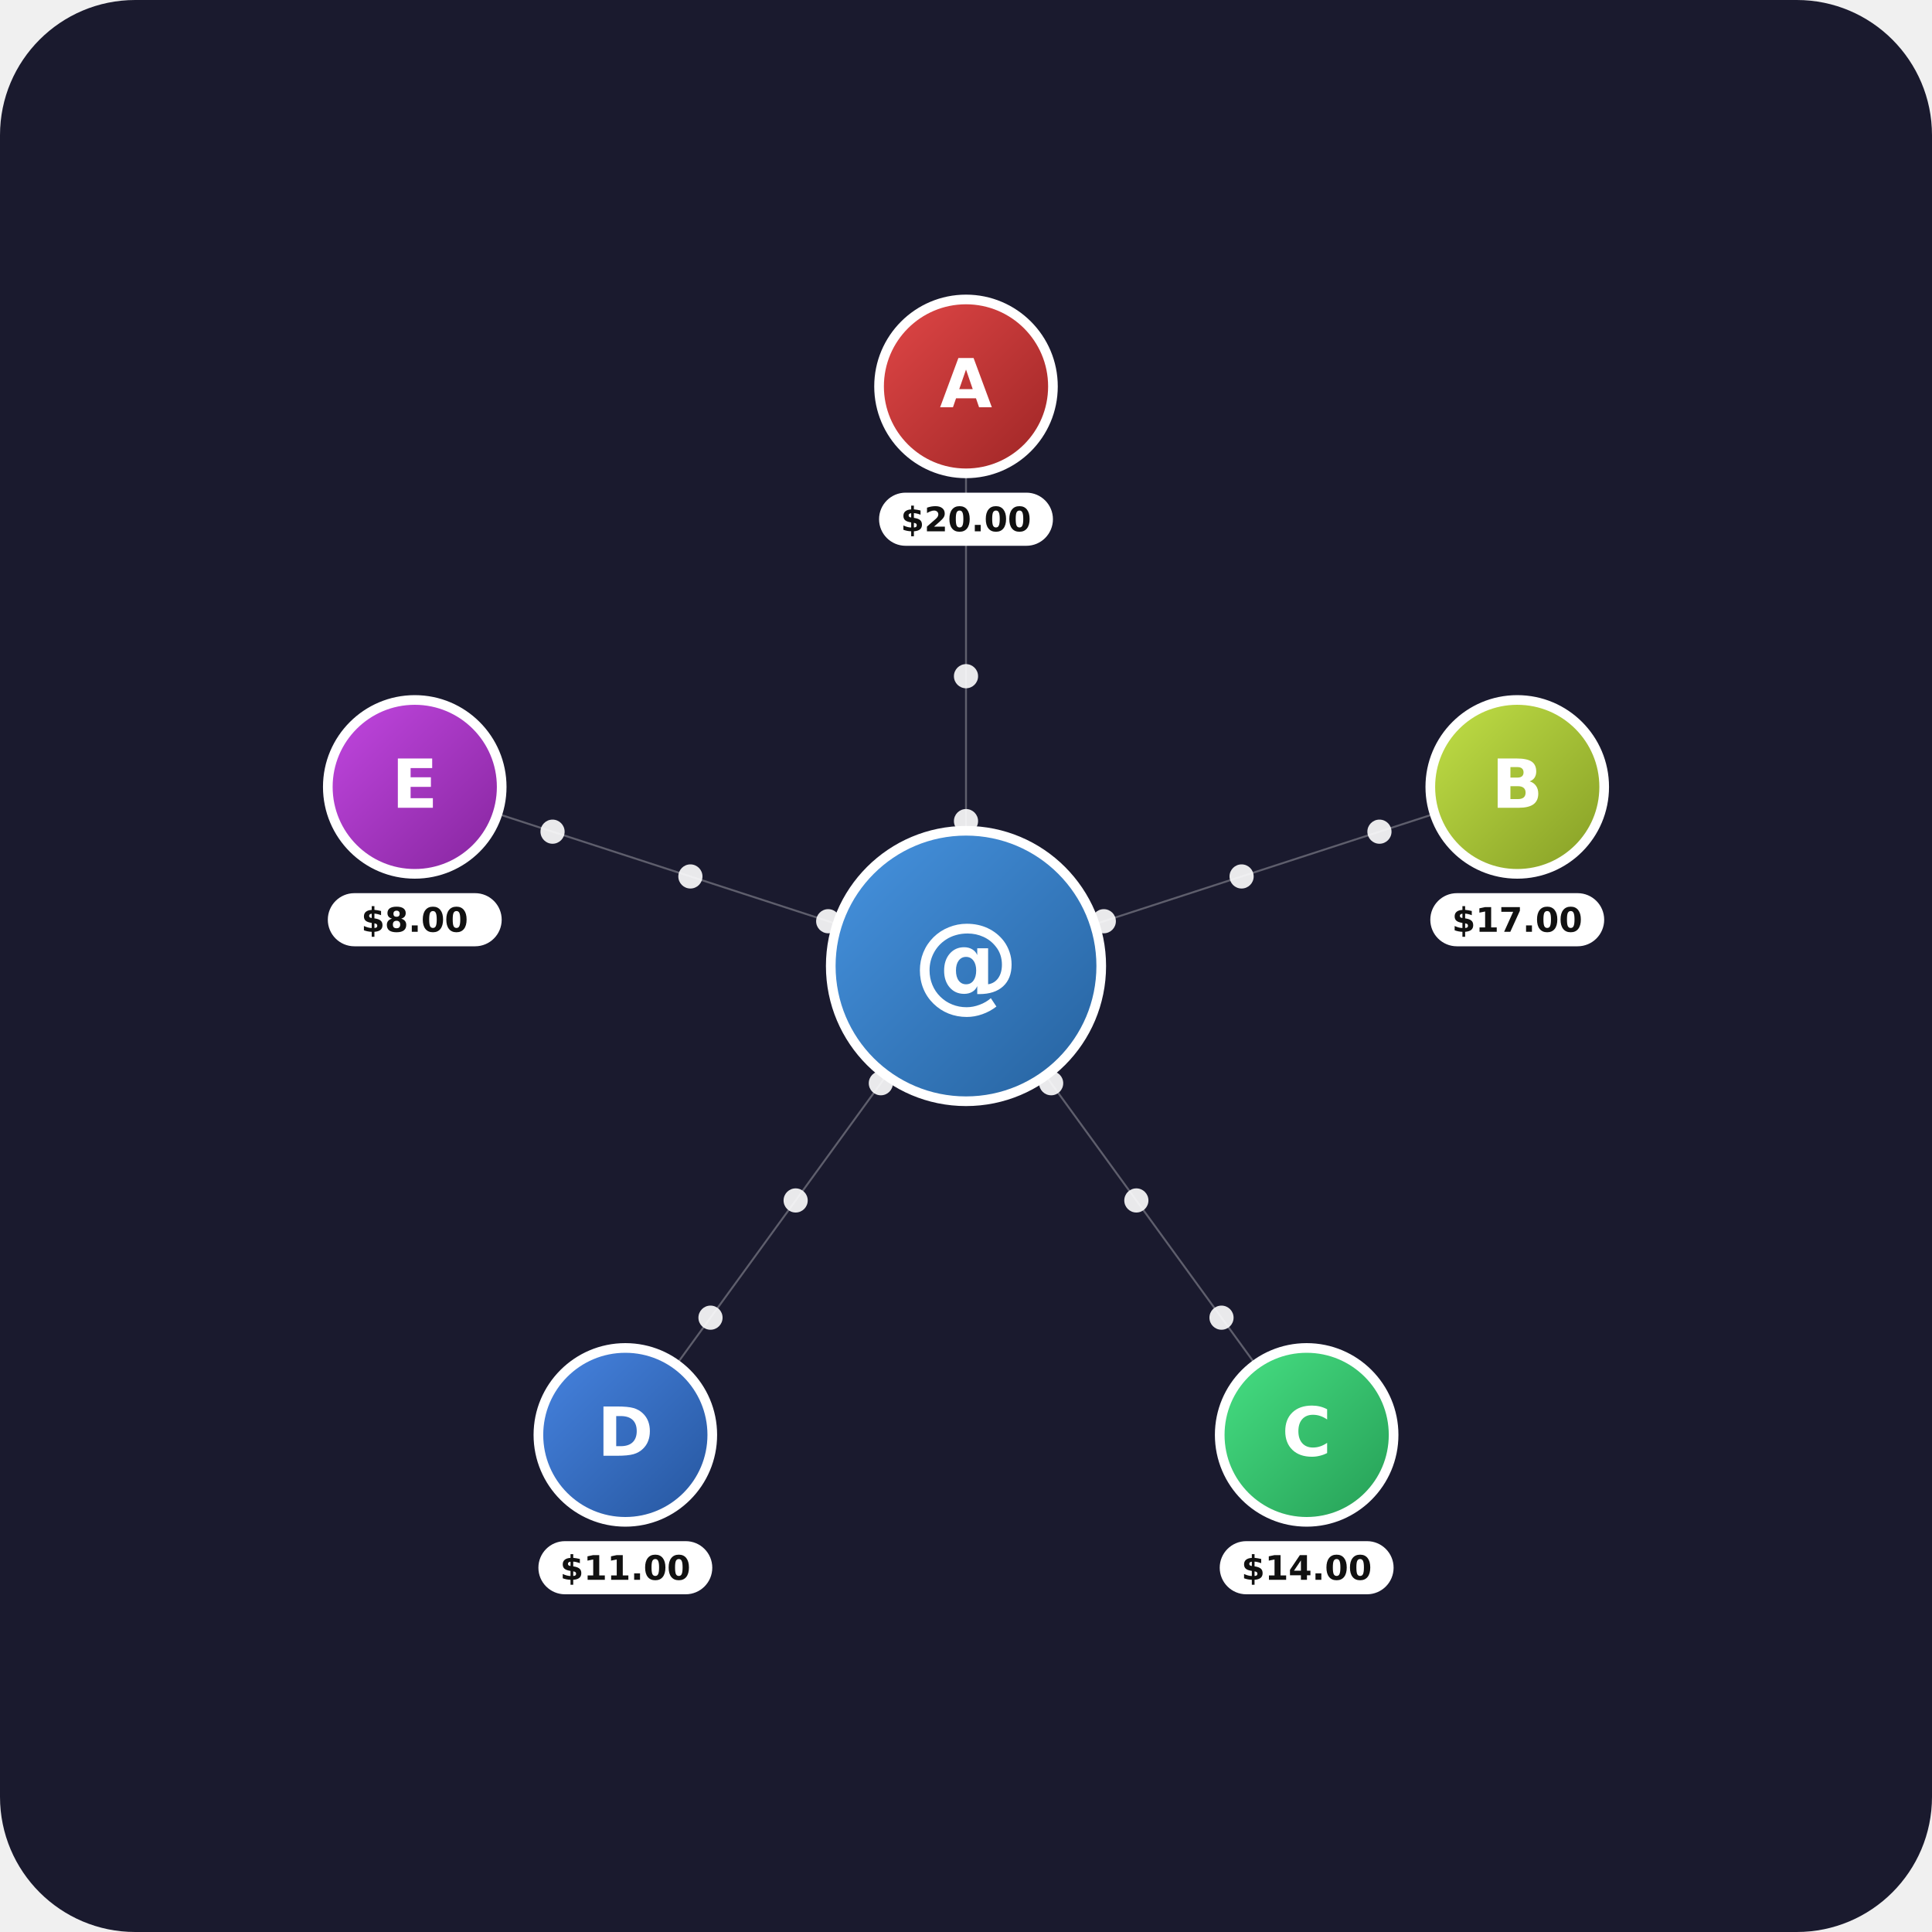
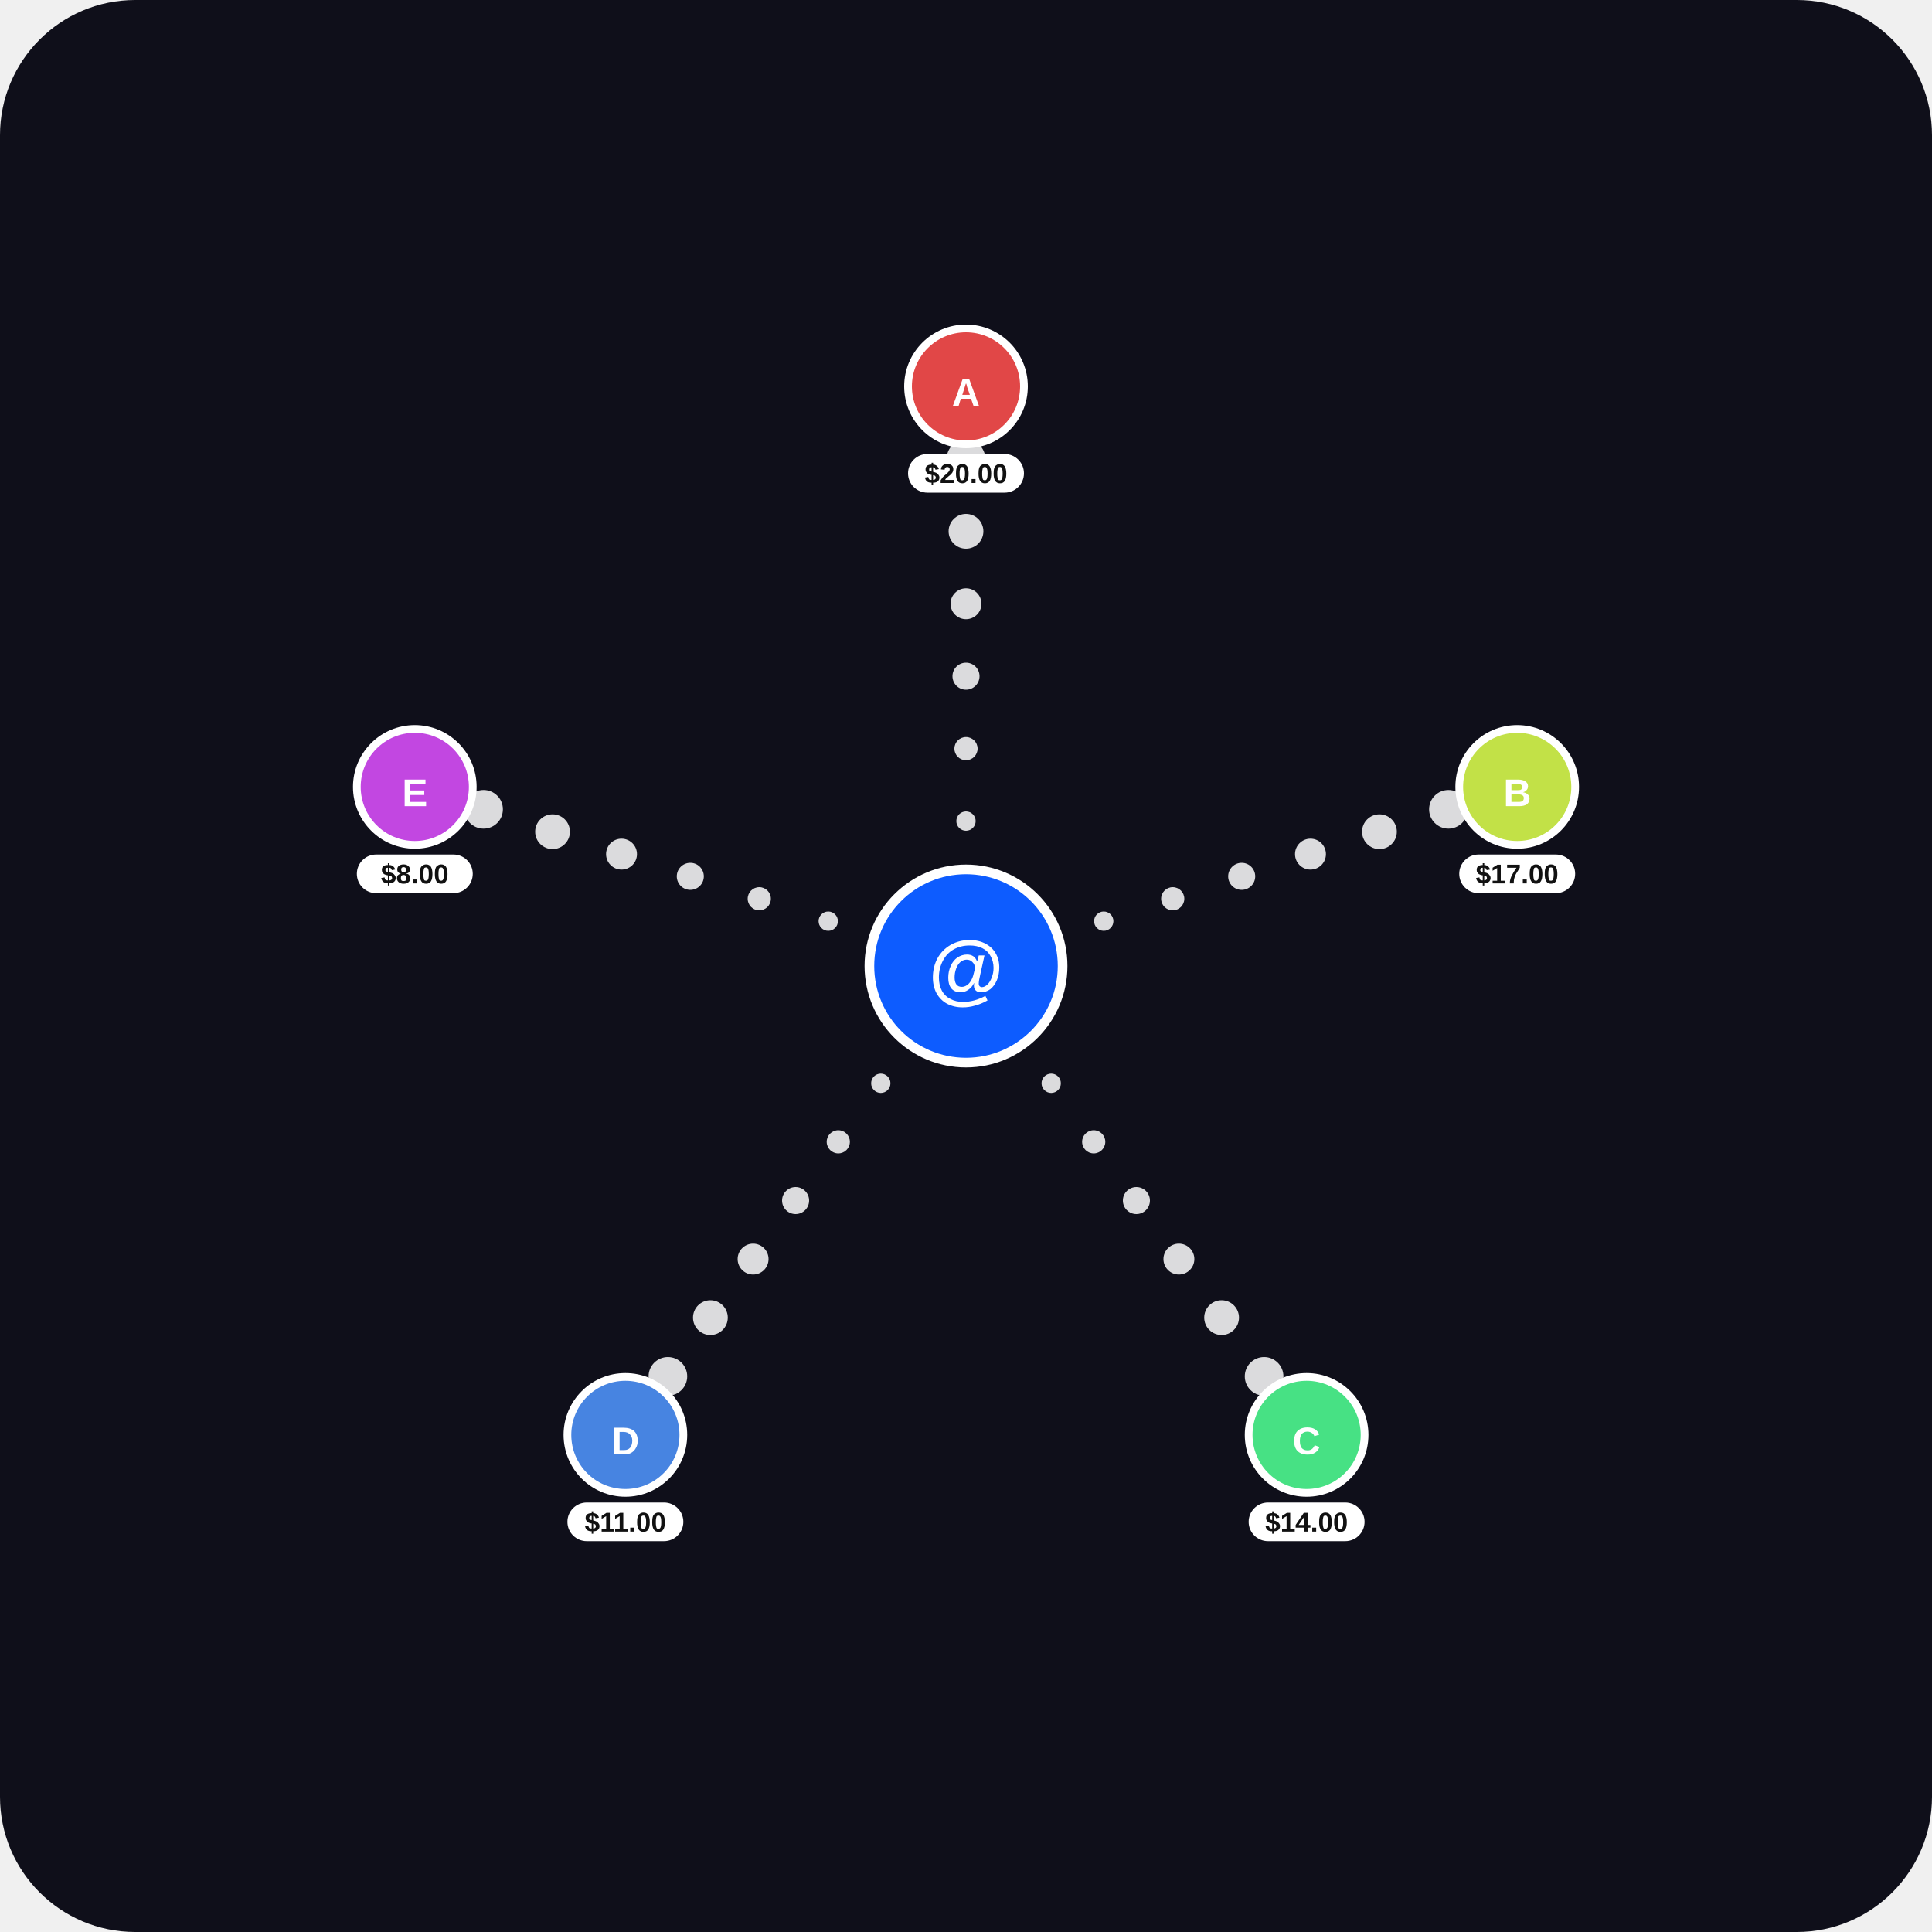
- <svg xmlns="http://www.w3.org/2000/svg" viewBox="0 0 400 400" width="400" height="400">
-   <defs>
-     <linearGradient id="grad-sheen" x1="0%" y1="0%" x2="100%" y2="0%">
-       <stop offset="0" stop-color="#888" />
-       <stop offset="0.5" stop-color="#fff" />
-       <stop offset="1" stop-color="#888" />
-     </linearGradient>
-     <linearGradient id="grad-copper" x1="0%" y1="0%" x2="100%" y2="0%">
-       <stop offset="0" stop-color="#7A3F1D" />
-       <stop offset="0.5" stop-color="#FFD8B5" />
-       <stop offset="1" stop-color="#7A3F1D" />
-     </linearGradient>
-     <linearGradient id="grad-gold-wire" x1="0%" y1="0%" x2="100%" y2="0%">
-       <stop offset="0" stop-color="#7A5800" />
-       <stop offset="0.5" stop-color="#FFF6B0" />
-       <stop offset="1" stop-color="#7A5800" />
-     </linearGradient>
-     <linearGradient id="grad-sunset" x1="0%" y1="0%" x2="100%" y2="0%">
-       <stop offset="0" stop-color="#FF6B35" />
-       <stop offset="1" stop-color="#FFD700" />
-     </linearGradient>
-     <linearGradient id="grad-ocean" x1="0%" y1="0%" x2="100%" y2="0%">
-       <stop offset="0" stop-color="#0077B6" />
-       <stop offset="1" stop-color="#90E0EF" />
-     </linearGradient>
-     <linearGradient id="grad-fire" x1="0%" y1="0%" x2="100%" y2="0%">
-       <stop offset="0" stop-color="#FF0000" />
-       <stop offset="1" stop-color="#FFD700" />
-     </linearGradient>
-     <linearGradient id="grad-forest" x1="0%" y1="0%" x2="100%" y2="0%">
-       <stop offset="0" stop-color="#0F5132" />
-       <stop offset="1" stop-color="#6EE7B7" />
-     </linearGradient>
-     <linearGradient id="grad-candy" x1="0%" y1="0%" x2="100%" y2="0%">
-       <stop offset="0" stop-color="#FF1493" />
-       <stop offset="1" stop-color="#7C3AED" />
-     </linearGradient>
-     <linearGradient id="grad-rainbow" x1="0%" y1="0%" x2="100%" y2="0%">
-       <stop offset="0" stop-color="#FF0000" />
-       <stop offset="0.33" stop-color="#FFFF00" />
-       <stop offset="0.66" stop-color="#00FF00" />
-       <stop offset="1" stop-color="#9D4EDD" />
-     </linearGradient>
-     <linearGradient id="grad-synthwave" x1="0%" y1="0%" x2="100%" y2="0%">
-       <stop offset="0" stop-color="#FF006E" />
-       <stop offset="0.5" stop-color="#8338EC" />
-       <stop offset="1" stop-color="#3A86FF" />
-     </linearGradient>
-     <linearGradient id="grad-aurora" x1="0%" y1="0%" x2="100%" y2="0%">
-       <stop offset="0" stop-color="#00F5D4" />
-       <stop offset="0.5" stop-color="#00BBF9" />
-       <stop offset="1" stop-color="#9B5DE5" />
-     </linearGradient>
-     <linearGradient id="grad-gold" x1="0%" y1="0%" x2="100%" y2="0%">
-       <stop offset="0" stop-color="#FFF6B0" />
-       <stop offset="0.5" stop-color="#E8C66B" />
-       <stop offset="1" stop-color="#B8860B" />
-     </linearGradient>
-     <linearGradient id="grad-cosmic" x1="0%" y1="0%" x2="100%" y2="0%">
-       <stop offset="0" stop-color="#10002B" />
-       <stop offset="0.5" stop-color="#9D4EDD" />
-       <stop offset="1" stop-color="#FF61DC" />
-     </linearGradient>
-     <filter id="glow-cyan" x="-50%" y="-50%" width="200%" height="200%">
-       <feGaussianBlur stdDeviation="2.5" result="b" />
-       <feMerge>
-         <feMergeNode in="b" />
-         <feMergeNode in="SourceGraphic" />
-       </feMerge>
-     </filter>
-     <filter id="glow-magenta" x="-50%" y="-50%" width="200%" height="200%">
-       <feGaussianBlur stdDeviation="2.5" result="b" />
-       <feMerge>
-         <feMergeNode in="b" />
-         <feMergeNode in="SourceGraphic" />
-       </feMerge>
-     </filter>
-     <filter id="glow-green" x="-50%" y="-50%" width="200%" height="200%">
-       <feGaussianBlur stdDeviation="2.5" result="b" />
-       <feMerge>
-         <feMergeNode in="b" />
-         <feMergeNode in="SourceGraphic" />
-       </feMerge>
-     </filter>
-     <filter id="glow-gold" x="-50%" y="-50%" width="200%" height="200%">
-       <feGaussianBlur stdDeviation="2.5" result="b" />
-       <feMerge>
-         <feMergeNode in="b" />
-         <feMergeNode in="SourceGraphic" />
-       </feMerge>
-     </filter>
-     <filter id="glow-purple" x="-50%" y="-50%" width="200%" height="200%">
-       <feGaussianBlur stdDeviation="2.5" result="b" />
-       <feMerge>
-         <feMergeNode in="b" />
-         <feMergeNode in="SourceGraphic" />
-       </feMerge>
-     </filter>
-     <filter id="glow-orange" x="-50%" y="-50%" width="200%" height="200%">
-       <feGaussianBlur stdDeviation="2.5" result="b" />
-       <feMerge>
-         <feMergeNode in="b" />
-         <feMergeNode in="SourceGraphic" />
-       </feMerge>
-     </filter>
-     <filter id="glow-red" x="-50%" y="-50%" width="200%" height="200%">
-       <feGaussianBlur stdDeviation="2.5" result="b" />
-       <feMerge>
-         <feMergeNode in="b" />
-         <feMergeNode in="SourceGraphic" />
-       </feMerge>
-     </filter>
-     <filter id="glow-blue" x="-50%" y="-50%" width="200%" height="200%">
-       <feGaussianBlur stdDeviation="2.5" result="b" />
-       <feMerge>
-         <feMergeNode in="b" />
-         <feMergeNode in="SourceGraphic" />
-       </feMerge>
-     </filter>
-     <filter id="glow-pink" x="-50%" y="-50%" width="200%" height="200%">
-       <feGaussianBlur stdDeviation="2.5" result="b" />
-       <feMerge>
-         <feMergeNode in="b" />
-         <feMergeNode in="SourceGraphic" />
-       </feMerge>
-     </filter>
-     <filter id="glow-lime" x="-50%" y="-50%" width="200%" height="200%">
-       <feGaussianBlur stdDeviation="2.5" result="b" />
-       <feMerge>
-         <feMergeNode in="b" />
-         <feMergeNode in="SourceGraphic" />
-       </feMerge>
-     </filter>
-     <filter id="glow-soft" x="-50%" y="-50%" width="200%" height="200%">
-       <feGaussianBlur stdDeviation="4" result="b" />
-       <feMerge>
-         <feMergeNode in="b" />
-         <feMergeNode in="SourceGraphic" />
-       </feMerge>
-     </filter>
-     <filter id="glow-inner" x="-50%" y="-50%" width="200%" height="200%">
-       <feGaussianBlur stdDeviation="1.5" result="b" />
-       <feMerge>
-         <feMergeNode in="b" />
-         <feMergeNode in="SourceGraphic" />
-       </feMerge>
-     </filter>
-   </defs>
-   <rect x="0" y="0" width="400" height="400" rx="28" fill="#1A1A2E" />
-   <line x1="200" y1="200" x2="200.00" y2="80.00" stroke="#ffffff" stroke-width="0.4" stroke-opacity="0.3" />
-   <circle cx="200.00" cy="170.00" r="2.5" fill="#ffffff" opacity="0.9" />
-   <circle cx="200.00" cy="140.00" r="2.5" fill="#ffffff" opacity="0.9" />
-   <circle cx="200.00" cy="110.00" r="2.5" fill="#ffffff" opacity="0.9" />
-   <line x1="200" y1="200" x2="314.13" y2="162.92" stroke="#ffffff" stroke-width="0.4" stroke-opacity="0.3" />
-   <circle cx="228.53" cy="190.73" r="2.5" fill="#ffffff" opacity="0.9" />
-   <circle cx="257.06" cy="181.46" r="2.5" fill="#ffffff" opacity="0.9" />
-   <circle cx="285.60" cy="172.19" r="2.5" fill="#ffffff" opacity="0.9" />
-   <line x1="200" y1="200" x2="270.53" y2="297.08" stroke="#ffffff" stroke-width="0.4" stroke-opacity="0.3" />
-   <circle cx="217.63" cy="224.27" r="2.5" fill="#ffffff" opacity="0.9" />
-   <circle cx="235.27" cy="248.54" r="2.5" fill="#ffffff" opacity="0.9" />
-   <circle cx="252.90" cy="272.81" r="2.5" fill="#ffffff" opacity="0.9" />
-   <line x1="200" y1="200" x2="129.47" y2="297.08" stroke="#ffffff" stroke-width="0.4" stroke-opacity="0.3" />
-   <circle cx="182.37" cy="224.27" r="2.5" fill="#ffffff" opacity="0.9" />
-   <circle cx="164.73" cy="248.54" r="2.5" fill="#ffffff" opacity="0.9" />
-   <circle cx="147.10" cy="272.81" r="2.5" fill="#ffffff" opacity="0.9" />
-   <line x1="200" y1="200" x2="85.87" y2="162.92" stroke="#ffffff" stroke-width="0.4" stroke-opacity="0.3" />
-   <circle cx="171.47" cy="190.73" r="2.5" fill="#ffffff" opacity="0.9" />
-   <circle cx="142.94" cy="181.46" r="2.5" fill="#ffffff" opacity="0.9" />
-   <circle cx="114.40" cy="172.19" r="2.5" fill="#ffffff" opacity="0.9" />
-   <g transform="translate(200.00 200.00)">
-     <defs>
-       <linearGradient id="ctile999" x1="0" y1="0" x2="1" y2="1">
-         <stop offset="0" stop-color="hsl(210,72%,58%)" />
-         <stop offset="1" stop-color="hsl(210,62%,38%)" />
-       </linearGradient>
-     </defs>
-     <circle r="28.0" fill="url(#ctile999)" stroke="#fff" stroke-width="2" />
-     <text x="0" y="6.72" text-anchor="middle" font-family="DejaVu Sans, Arial, sans-serif" font-size="22" font-weight="700" fill="#fff">@</text>
-   </g>
-   <g transform="translate(200.00 80.00)">
-     <defs>
-       <linearGradient id="ctile0" x1="0" y1="0" x2="1" y2="1">
-         <stop offset="0" stop-color="hsl(0,72%,58%)" />
-         <stop offset="1" stop-color="hsl(0,62%,38%)" />
-       </linearGradient>
-     </defs>
-     <circle r="18.0" fill="url(#ctile0)" stroke="#fff" stroke-width="2" />
-     <text x="0" y="4.32" text-anchor="middle" font-family="DejaVu Sans, Arial, sans-serif" font-size="14" font-weight="700" fill="#fff">A</text>
-   </g>
-   <g transform="translate(200.00 102.00)">
-     <rect x="-18" y="0" width="36" height="11" rx="5.5" fill="#fff" />
-     <text x="0" y="8" text-anchor="middle" font-family="DejaVu Sans, Arial, sans-serif" font-size="7" font-weight="700" fill="#111">$20.00</text>
-   </g>
-   <g transform="translate(314.13 162.92)">
-     <defs>
-       <linearGradient id="ctile1" x1="0" y1="0" x2="1" y2="1">
-         <stop offset="0" stop-color="hsl(72,72%,58%)" />
-         <stop offset="1" stop-color="hsl(72,62%,38%)" />
-       </linearGradient>
-     </defs>
-     <circle r="18.0" fill="url(#ctile1)" stroke="#fff" stroke-width="2" />
-     <text x="0" y="4.32" text-anchor="middle" font-family="DejaVu Sans, Arial, sans-serif" font-size="14" font-weight="700" fill="#fff">B</text>
-   </g>
-   <g transform="translate(314.13 184.92)">
-     <rect x="-18" y="0" width="36" height="11" rx="5.5" fill="#fff" />
-     <text x="0" y="8" text-anchor="middle" font-family="DejaVu Sans, Arial, sans-serif" font-size="7" font-weight="700" fill="#111">$17.00</text>
-   </g>
-   <g transform="translate(270.53 297.08)">
-     <defs>
-       <linearGradient id="ctile2" x1="0" y1="0" x2="1" y2="1">
-         <stop offset="0" stop-color="hsl(144,72%,58%)" />
-         <stop offset="1" stop-color="hsl(144,62%,38%)" />
-       </linearGradient>
-     </defs>
-     <circle r="18.0" fill="url(#ctile2)" stroke="#fff" stroke-width="2" />
-     <text x="0" y="4.32" text-anchor="middle" font-family="DejaVu Sans, Arial, sans-serif" font-size="14" font-weight="700" fill="#fff">C</text>
-   </g>
-   <g transform="translate(270.53 319.08)">
-     <rect x="-18" y="0" width="36" height="11" rx="5.5" fill="#fff" />
-     <text x="0" y="8" text-anchor="middle" font-family="DejaVu Sans, Arial, sans-serif" font-size="7" font-weight="700" fill="#111">$14.00</text>
-   </g>
-   <g transform="translate(129.47 297.08)">
-     <defs>
-       <linearGradient id="ctile3" x1="0" y1="0" x2="1" y2="1">
-         <stop offset="0" stop-color="hsl(216,72%,58%)" />
-         <stop offset="1" stop-color="hsl(216,62%,38%)" />
-       </linearGradient>
-     </defs>
-     <circle r="18.0" fill="url(#ctile3)" stroke="#fff" stroke-width="2" />
-     <text x="0" y="4.32" text-anchor="middle" font-family="DejaVu Sans, Arial, sans-serif" font-size="14" font-weight="700" fill="#fff">D</text>
-   </g>
-   <g transform="translate(129.47 319.08)">
-     <rect x="-18" y="0" width="36" height="11" rx="5.5" fill="#fff" />
-     <text x="0" y="8" text-anchor="middle" font-family="DejaVu Sans, Arial, sans-serif" font-size="7" font-weight="700" fill="#111">$11.00</text>
-   </g>
-   <g transform="translate(85.87 162.92)">
-     <defs>
-       <linearGradient id="ctile4" x1="0" y1="0" x2="1" y2="1">
-         <stop offset="0" stop-color="hsl(288,72%,58%)" />
-         <stop offset="1" stop-color="hsl(288,62%,38%)" />
-       </linearGradient>
-     </defs>
-     <circle r="18.0" fill="url(#ctile4)" stroke="#fff" stroke-width="2" />
-     <text x="0" y="4.32" text-anchor="middle" font-family="DejaVu Sans, Arial, sans-serif" font-size="14" font-weight="700" fill="#fff">E</text>
-   </g>
-   <g transform="translate(85.87 184.92)">
-     <rect x="-18" y="0" width="36" height="11" rx="5.5" fill="#fff" />
-     <text x="0" y="8" text-anchor="middle" font-family="DejaVu Sans, Arial, sans-serif" font-size="7" font-weight="700" fill="#111">$8.00</text>
-   </g>
+ <svg xmlns="http://www.w3.org/2000/svg" viewBox="0 0 100 100" width="100" height="100">
+   <rect x="0" y="0" width="100" height="100" rx="7" fill="#0F0F1A" />
+   <circle cx="50.00" cy="46.25" r="0.40" fill="#ffffff" opacity="0.85" />
+   <circle cx="50.00" cy="42.50" r="0.50" fill="#ffffff" opacity="0.85" />
+   <circle cx="50.00" cy="38.75" r="0.60" fill="#ffffff" opacity="0.85" />
+   <circle cx="50.00" cy="35.00" r="0.70" fill="#ffffff" opacity="0.85" />
+   <circle cx="50.00" cy="31.25" r="0.80" fill="#ffffff" opacity="0.85" />
+   <circle cx="50.00" cy="27.50" r="0.90" fill="#ffffff" opacity="0.85" />
+   <circle cx="50.00" cy="23.75" r="1.00" fill="#ffffff" opacity="0.85" />
+   <circle cx="53.57" cy="48.84" r="0.40" fill="#ffffff" opacity="0.85" />
+   <circle cx="57.13" cy="47.68" r="0.50" fill="#ffffff" opacity="0.85" />
+   <circle cx="60.70" cy="46.52" r="0.60" fill="#ffffff" opacity="0.85" />
+   <circle cx="64.27" cy="45.36" r="0.70" fill="#ffffff" opacity="0.85" />
+   <circle cx="67.83" cy="44.21" r="0.80" fill="#ffffff" opacity="0.85" />
+   <circle cx="71.40" cy="43.05" r="0.90" fill="#ffffff" opacity="0.85" />
+   <circle cx="74.97" cy="41.89" r="1.00" fill="#ffffff" opacity="0.85" />
+   <circle cx="52.20" cy="53.03" r="0.40" fill="#ffffff" opacity="0.85" />
+   <circle cx="54.41" cy="56.07" r="0.50" fill="#ffffff" opacity="0.85" />
+   <circle cx="56.61" cy="59.10" r="0.60" fill="#ffffff" opacity="0.85" />
+   <circle cx="58.82" cy="62.14" r="0.70" fill="#ffffff" opacity="0.85" />
+   <circle cx="61.02" cy="65.17" r="0.80" fill="#ffffff" opacity="0.85" />
+   <circle cx="63.23" cy="68.20" r="0.90" fill="#ffffff" opacity="0.85" />
+   <circle cx="65.43" cy="71.24" r="1.00" fill="#ffffff" opacity="0.85" />
+   <circle cx="47.80" cy="53.03" r="0.40" fill="#ffffff" opacity="0.85" />
+   <circle cx="45.59" cy="56.07" r="0.50" fill="#ffffff" opacity="0.85" />
+   <circle cx="43.39" cy="59.10" r="0.60" fill="#ffffff" opacity="0.85" />
+   <circle cx="41.18" cy="62.14" r="0.70" fill="#ffffff" opacity="0.85" />
+   <circle cx="38.98" cy="65.17" r="0.80" fill="#ffffff" opacity="0.85" />
+   <circle cx="36.77" cy="68.20" r="0.90" fill="#ffffff" opacity="0.85" />
+   <circle cx="34.57" cy="71.24" r="1.00" fill="#ffffff" opacity="0.85" />
+   <circle cx="46.43" cy="48.84" r="0.40" fill="#ffffff" opacity="0.85" />
+   <circle cx="42.87" cy="47.68" r="0.50" fill="#ffffff" opacity="0.85" />
+   <circle cx="39.30" cy="46.52" r="0.60" fill="#ffffff" opacity="0.85" />
+   <circle cx="35.73" cy="45.36" r="0.70" fill="#ffffff" opacity="0.85" />
+   <circle cx="32.17" cy="44.21" r="0.80" fill="#ffffff" opacity="0.85" />
+   <circle cx="28.60" cy="43.05" r="0.90" fill="#ffffff" opacity="0.85" />
+   <circle cx="25.03" cy="41.89" r="1.00" fill="#ffffff" opacity="0.85" />
+   <circle cx="50" cy="50" r="5" fill="#0D5CFF" stroke="#fff" stroke-width="0.5" />
+   <text x="50" y="51.5" text-anchor="middle" font-family="Arial, sans-serif" font-size="4" font-weight="700" fill="#fff">@</text>
+   <circle cx="50.00" cy="20.00" r="3" fill="hsl(0,72%,58%)" stroke="#fff" stroke-width="0.4" />
+   <text x="50.00" y="21.00" text-anchor="middle" font-family="Arial, sans-serif" font-size="2" font-weight="700" fill="#fff">A</text>
+   <rect x="47.00" y="23.50" width="6" height="2" rx="1" fill="#fff" />
+   <text x="50.00" y="25.00" text-anchor="middle" font-family="Arial, sans-serif" font-size="1.4" font-weight="700" fill="#111">$20.00</text>
+   <circle cx="78.53" cy="40.73" r="3" fill="hsl(72,72%,58%)" stroke="#fff" stroke-width="0.4" />
+   <text x="78.53" y="41.73" text-anchor="middle" font-family="Arial, sans-serif" font-size="2" font-weight="700" fill="#fff">B</text>
+   <rect x="75.53" y="44.23" width="6" height="2" rx="1" fill="#fff" />
+   <text x="78.53" y="45.73" text-anchor="middle" font-family="Arial, sans-serif" font-size="1.4" font-weight="700" fill="#111">$17.00</text>
+   <circle cx="67.63" cy="74.27" r="3" fill="hsl(144,72%,58%)" stroke="#fff" stroke-width="0.4" />
+   <text x="67.63" y="75.27" text-anchor="middle" font-family="Arial, sans-serif" font-size="2" font-weight="700" fill="#fff">C</text>
+   <rect x="64.63" y="77.77" width="6" height="2" rx="1" fill="#fff" />
+   <text x="67.63" y="79.27" text-anchor="middle" font-family="Arial, sans-serif" font-size="1.4" font-weight="700" fill="#111">$14.00</text>
+   <circle cx="32.37" cy="74.27" r="3" fill="hsl(216,72%,58%)" stroke="#fff" stroke-width="0.4" />
+   <text x="32.37" y="75.27" text-anchor="middle" font-family="Arial, sans-serif" font-size="2" font-weight="700" fill="#fff">D</text>
+   <rect x="29.37" y="77.77" width="6" height="2" rx="1" fill="#fff" />
+   <text x="32.37" y="79.27" text-anchor="middle" font-family="Arial, sans-serif" font-size="1.4" font-weight="700" fill="#111">$11.00</text>
+   <circle cx="21.47" cy="40.73" r="3" fill="hsl(288,72%,58%)" stroke="#fff" stroke-width="0.4" />
+   <text x="21.47" y="41.73" text-anchor="middle" font-family="Arial, sans-serif" font-size="2" font-weight="700" fill="#fff">E</text>
+   <rect x="18.47" y="44.23" width="6" height="2" rx="1" fill="#fff" />
+   <text x="21.47" y="45.73" text-anchor="middle" font-family="Arial, sans-serif" font-size="1.4" font-weight="700" fill="#111">$8.00</text>
</svg>
